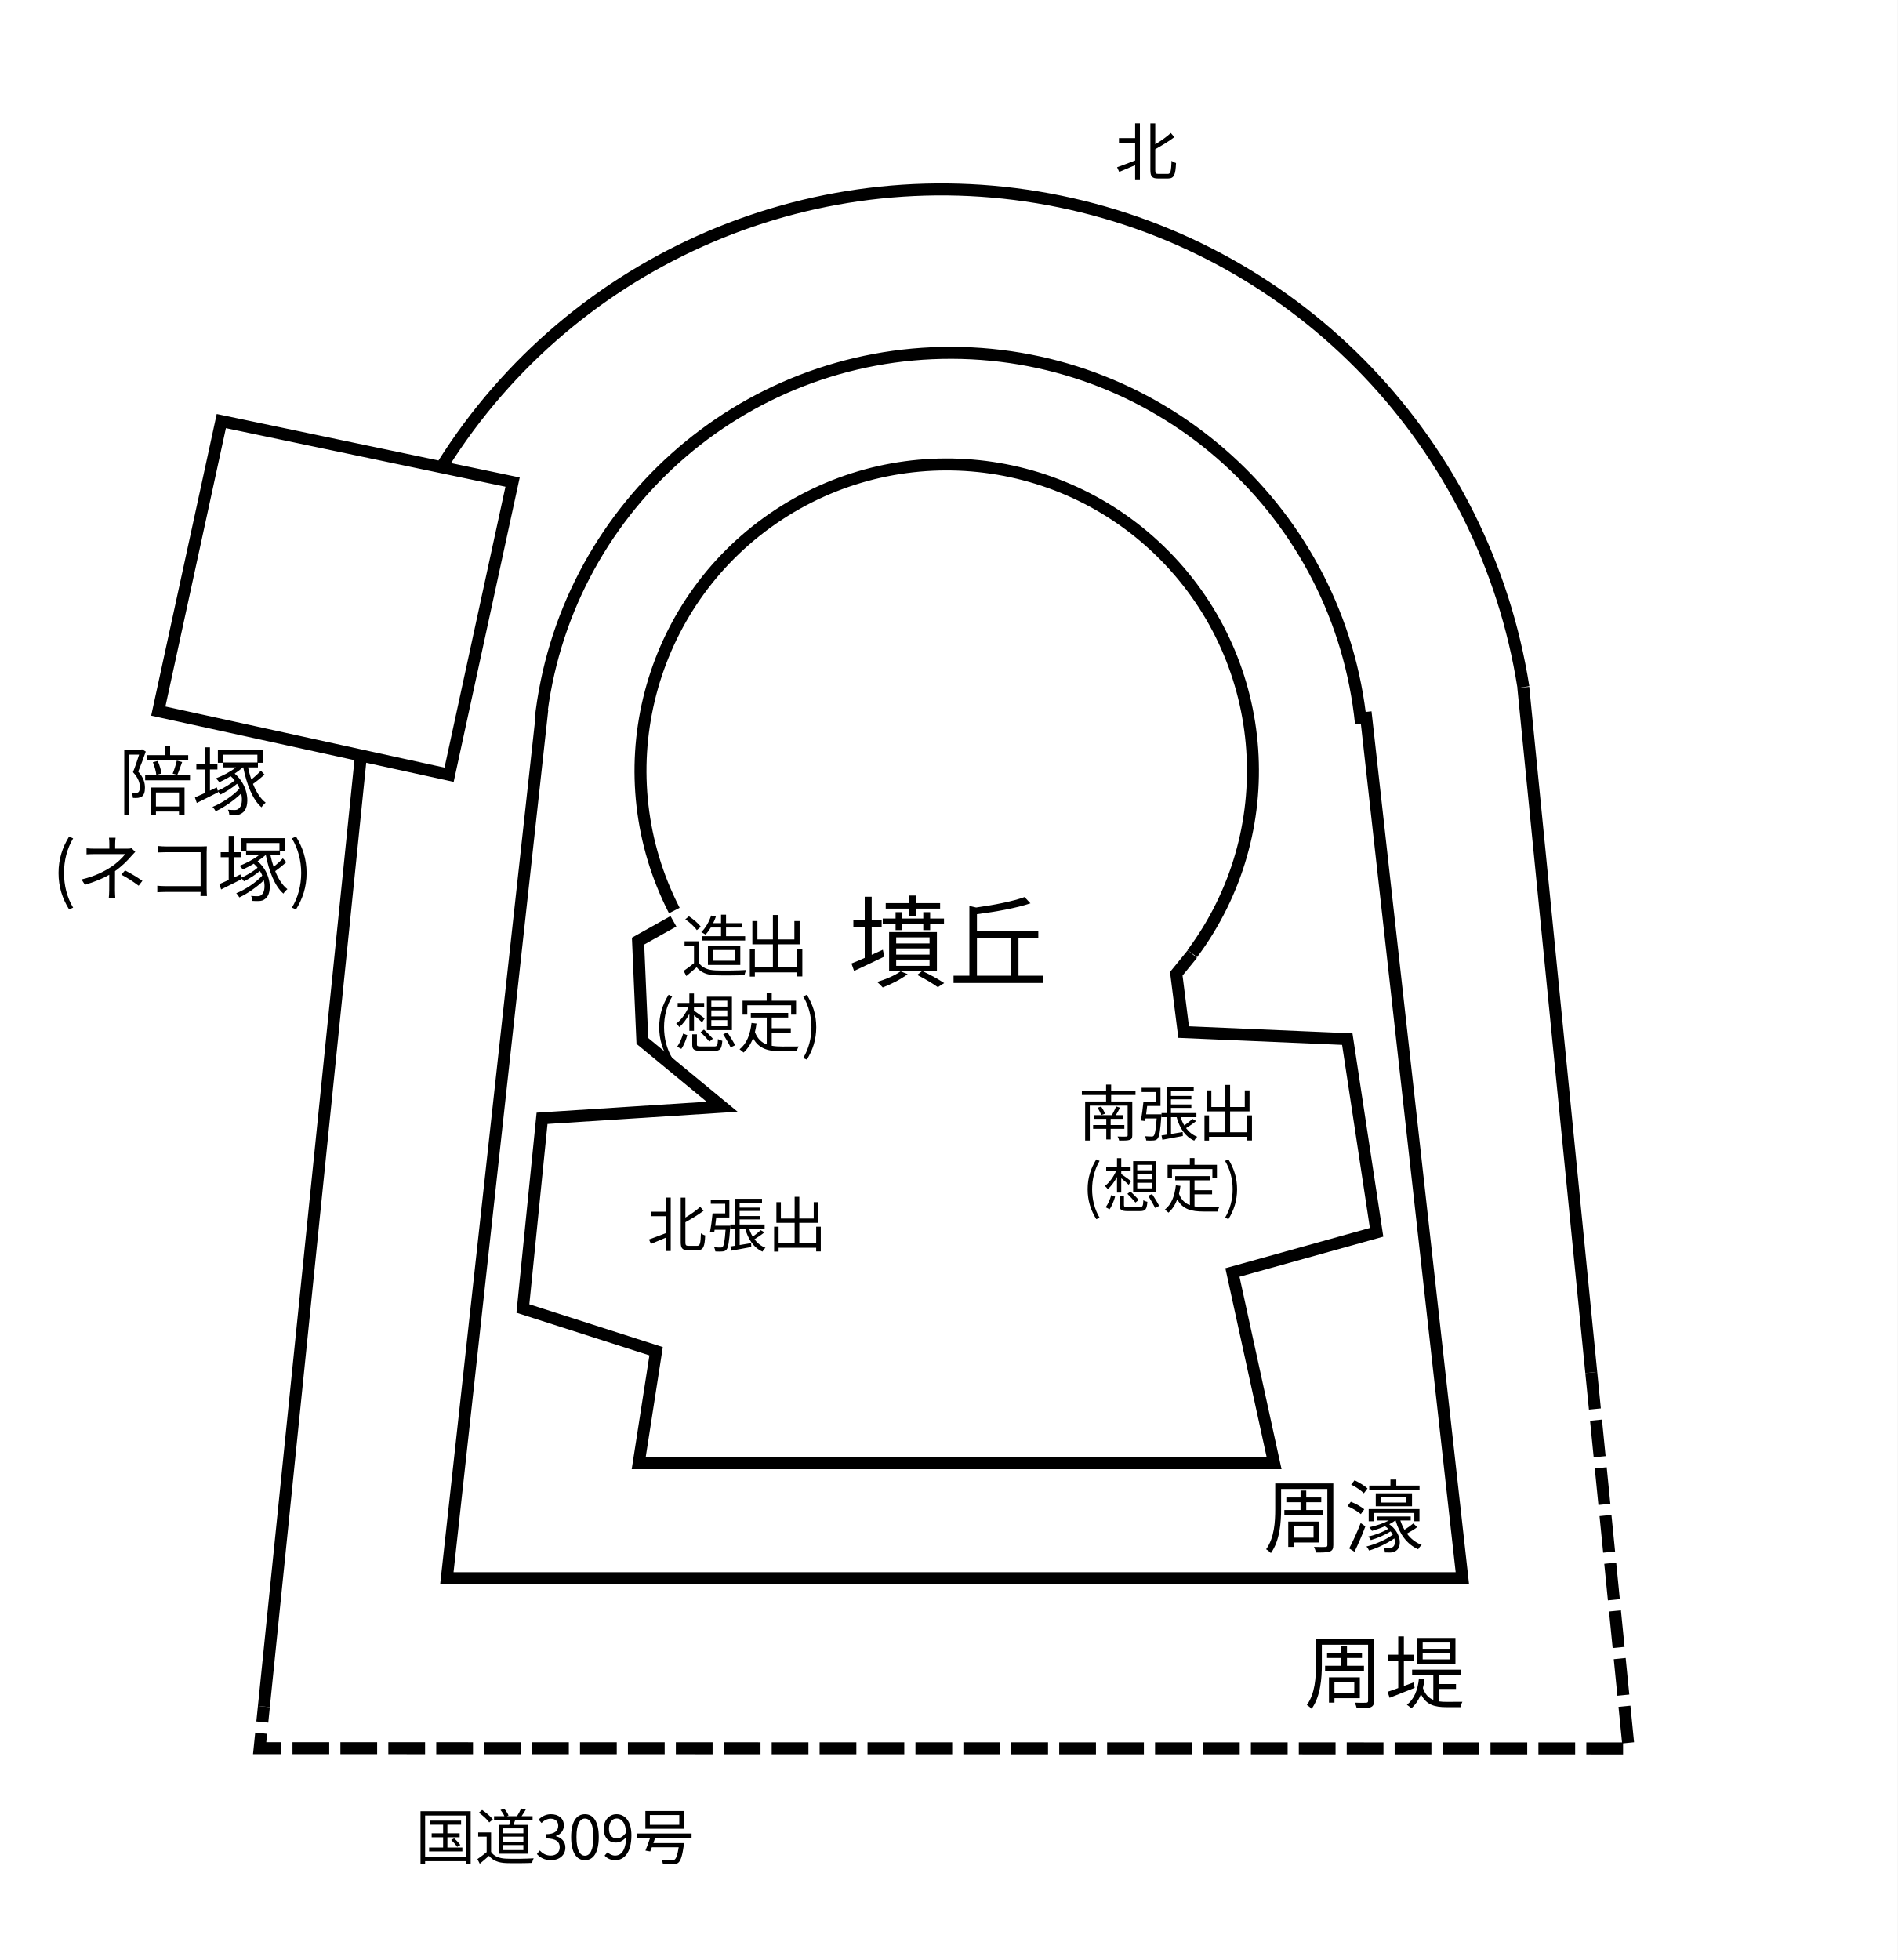
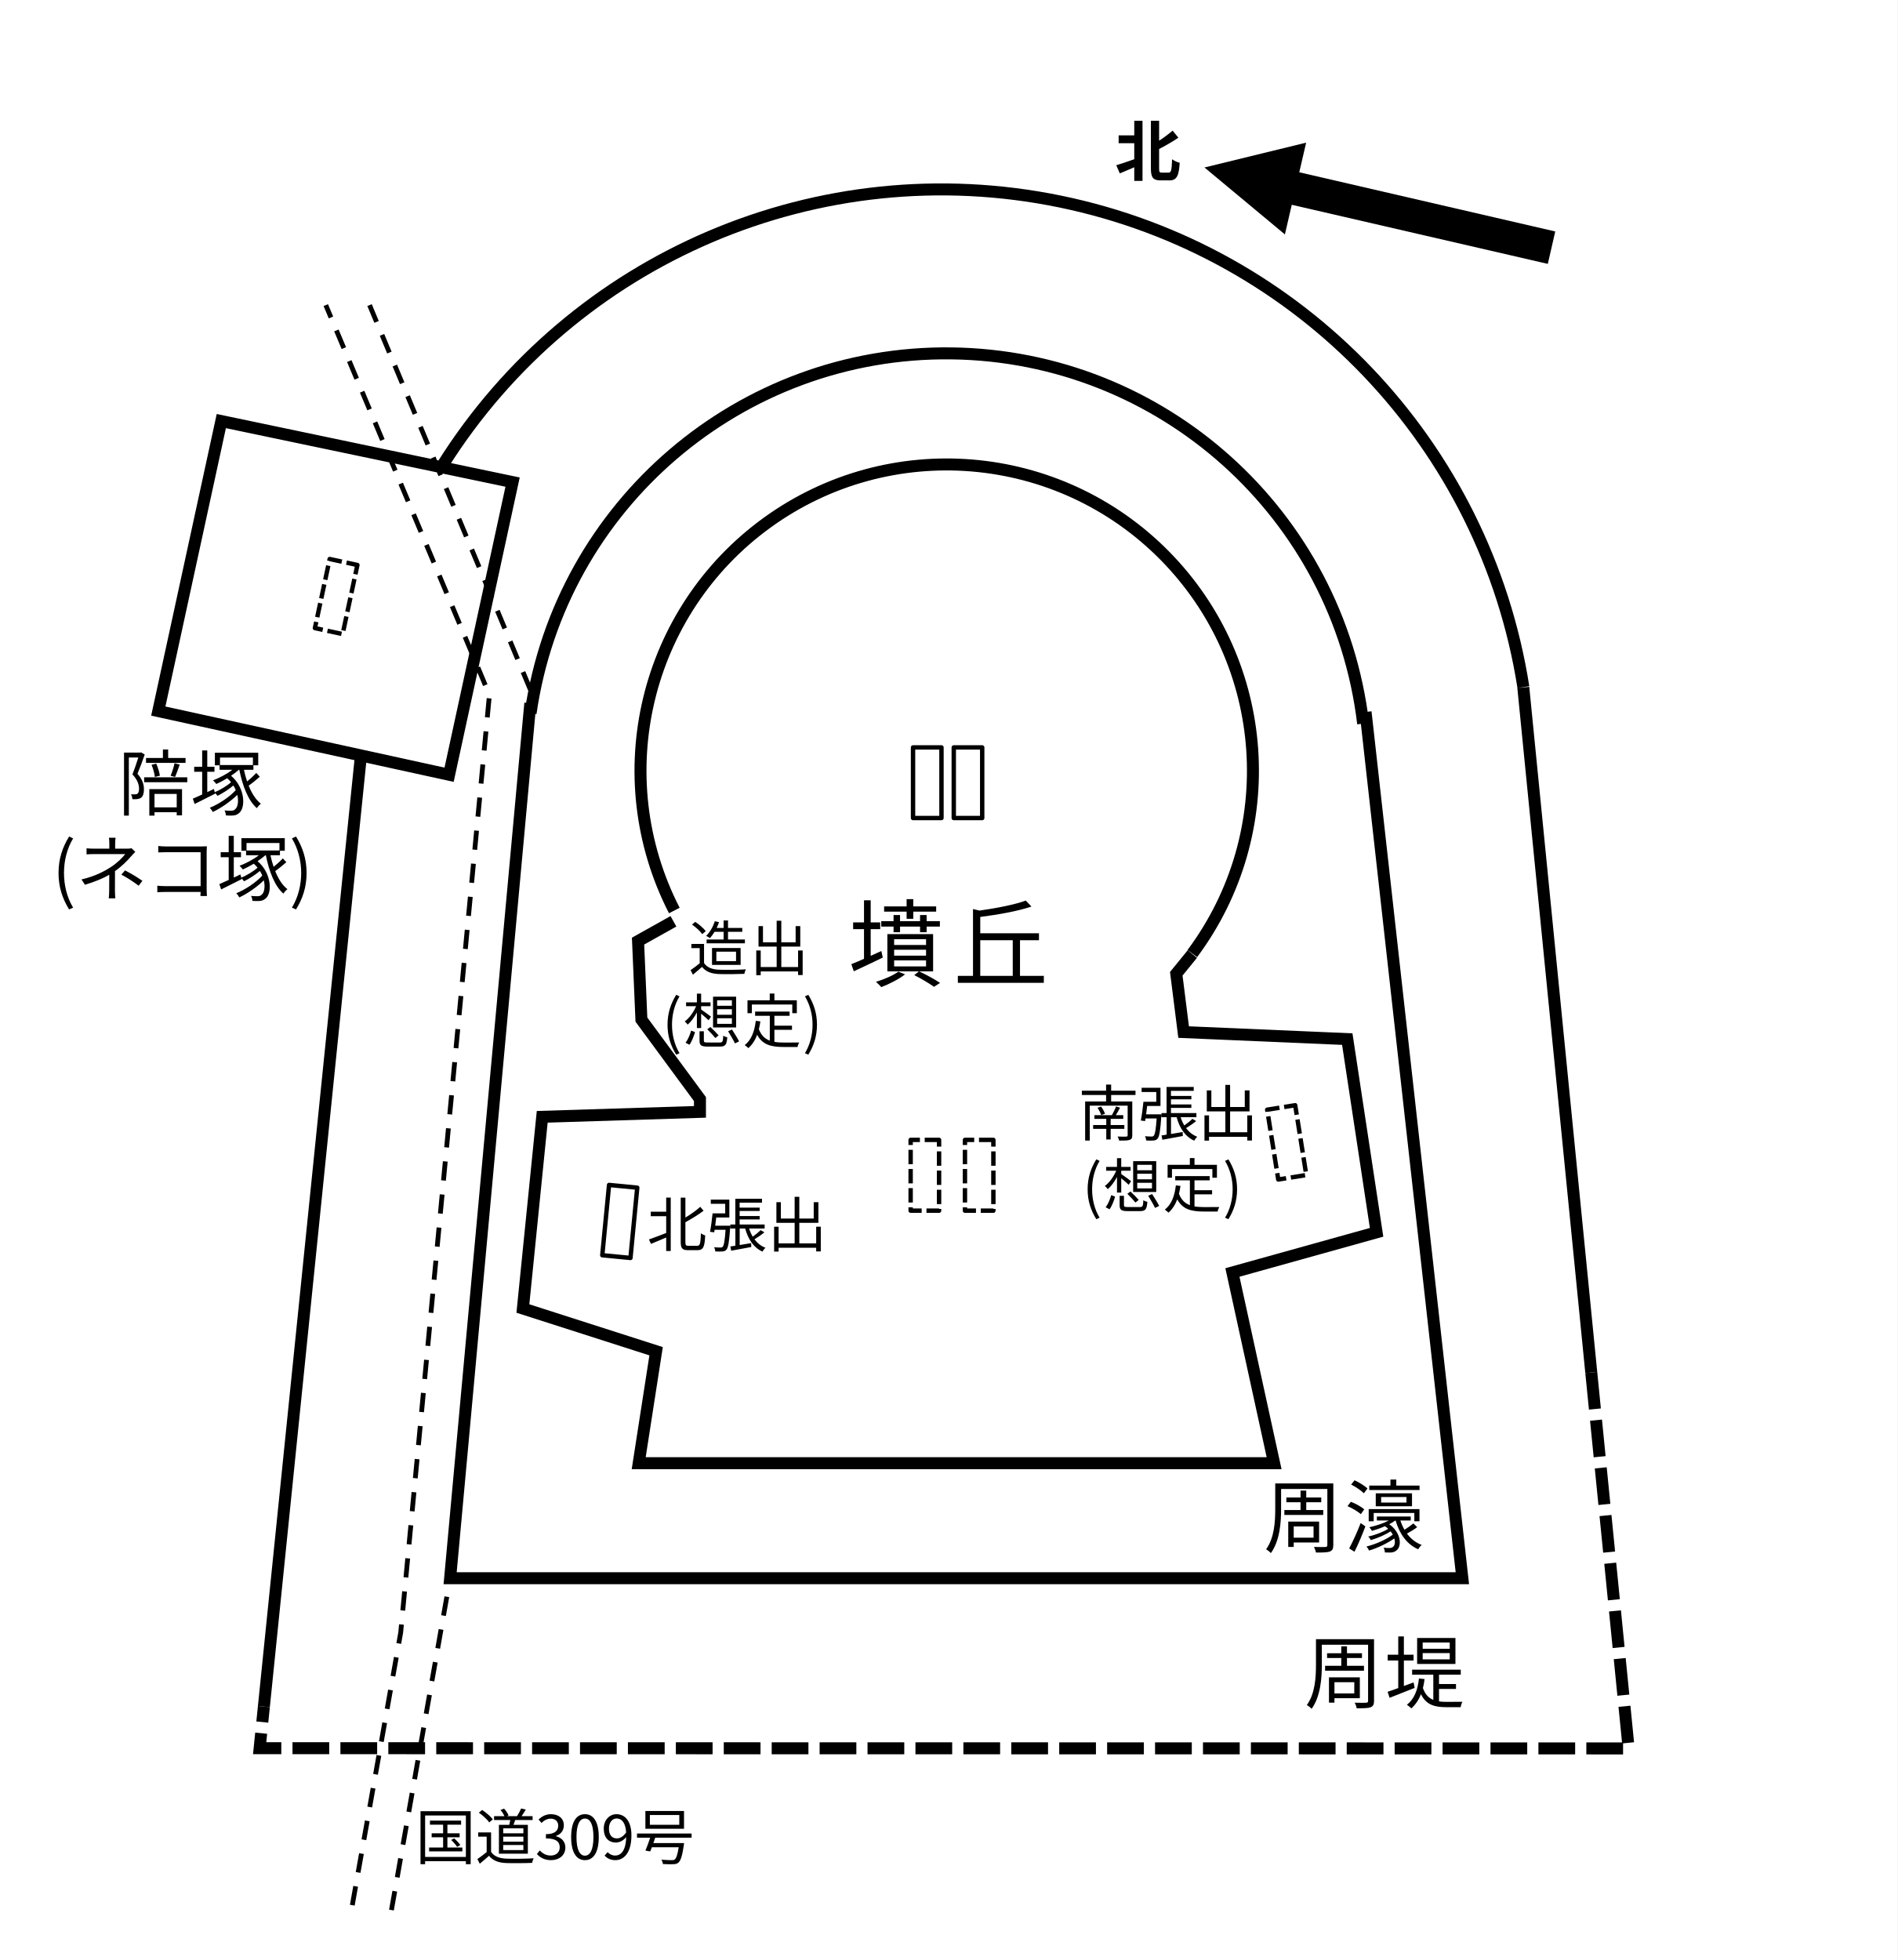
<svg xmlns="http://www.w3.org/2000/svg" width="2376" height="2454" viewBox="0 0 2376 2454">
  <rect width="2376" height="2454" fill="#ffffff" />
  <g fill="none" stroke-linejoin="miter">
-     <path stroke="#000000" stroke-width="15" d="M843.2,1153.5 798.9,1178.3 804.3,1303.3 904.2,1385.7 678.7,1400.2 654.7,1638.3 821.5,1691.8 799.7,1832.0 1595.3,1832.0 1543.1,1593.2 1723.6,1542.9 1686.9,1301.0 1482.0,1292.2 1472.8,1219.2 1492.9,1194.5M844.3,1140.0A383.4,383.4 0 1 1 1492.9,1193.9M676.7,902.9A516.5,516.5 0 0 1 1704.1,906.2M1709.8,891.4 1831.0,1976.0 559.5,1976.0 679.0,888.3M554.3,582.2A737.6,737.6 0 0 1 1907.4,860.3M277.1,527.2 641.8,603.6 562.3,970.0 198.2,890.3ZM1907.3,860.7 1992.4,1718.4M330.4,2136.7 451.4,951.0" />
+     <path stroke="#000000" stroke-width="6" stroke-dasharray="24 17.6" stroke-dashoffset="7.2" d="M407.9,382.0 612.8,870.1 501.7,2044.1 439.4,2395.0" />
+     <path stroke="#000000" stroke-width="6" stroke-dasharray="24 17.6" stroke-dashoffset="1.2" d="M462.7,382.0 665.2,866.2 563.6,1975.9 489.5,2395.0" />
+     <path stroke="#000000" stroke-width="15" d="M843.2,1153.5 798.9,1178.3 803.1,1276.6 876.4,1376.1 876.4,1392.1 678.9,1398.3 654.7,1638.3 821.5,1691.8 799.7,1832.0 1595.3,1832.0 1543.1,1593.2 1723.6,1542.9 1686.9,1301.0 1482.0,1292.2 1472.8,1219.2 1492.9,1194.5M844.3,1140.0A383.4,383.4 0 1 1 1492.9,1193.9M664.3,893.0A525.8,525.8 0 0 1 1706.8,906.0M1709.8,891.4 1831.0,1976.0 563.6,1976.0 664.0,880.4M554.3,582.2A737.6,737.6 0 0 1 1907.4,860.3M277.1,527.2 641.8,603.6 562.3,970.0 198.2,890.3ZM1907.3,860.7 1992.4,1718.4M330.4,2136.7 451.4,951.0" />
    <path stroke="#000000" stroke-width="15" stroke-dasharray="46 14" d="M1992.4,1718.4 2039.2,2189.1 325.1,2188.8 330.4,2136.7" />
  </g>
-   <text x="1396.0" y="219.0" font-size="78.51" letter-spacing="15.0" font-family="'Meiryo', 'Yu Gothic', 'Noto Sans CJK JP', sans-serif">北</text>
-   <text x="148.0" y="1013.0" font-size="93.55" font-family="'Meiryo', 'Yu Gothic', 'Noto Sans CJK JP', sans-serif">陪塚</text>
+   <path fill="#000000" d="M1508.1,209.7 1635.4,178.6 1626.8,215.7 1947.3,289.8 1938.0,330.4 1617.4,256.4 1608.8,293.5Z" />
+   <g fill="none" stroke="#000000" stroke-width="5.5" stroke-linejoin="round">
+     <path d="M1178.8,935.8 1143.2,935.8 1143.2,1024.2 1178.8,1024.2Z" />
+     <path d="M1229.8,935.8 1194.2,935.8 1194.2,1024.2 1229.8,1024.2Z" />
+     <path stroke-dasharray="18 6" stroke-dashoffset="0.0" d="M1175.8,1427.2 1140.2,1427.2 1140.2,1515.8 1175.8,1515.8Z" />
+     <path stroke-dasharray="18 6" stroke-dashoffset="0.0" d="M1243.8,1427.2 1208.2,1427.2 1208.2,1515.8 1243.8,1515.8Z" />
+     <path stroke-dasharray="18 6" stroke-dashoffset="4.0" d="M1621.7,1383.8 1586.6,1389.4 1600.5,1476.8 1635.6,1471.2Z" />
+     <path d="M797.9,1487.0 762.6,1483.6 754.1,1571.6 789.4,1575.0Z" />
+     <path stroke-dasharray="18 6" stroke-dashoffset="4.0" d="M447.5,707.4 412.8,699.9 394.3,786.4 429.0,793.9Z" />
+   </g>
+   <text x="1396.0" y="220.0" font-size="82.56" letter-spacing="3.0" font-weight="bold" font-family="'Meiryo', 'Yu Gothic', 'Noto Sans CJK JP', sans-serif">北</text>
+   <text x="148.0" y="1014.0" font-size="90.0" letter-spacing="1.0" font-family="'Meiryo', 'Yu Gothic', 'Noto Sans CJK JP', sans-serif">陪塚</text>
  <text x="65.0" y="1121.0" font-size="90.03" letter-spacing="-0.5" font-family="'Meiryo', 'Yu Gothic', 'Noto Sans CJK JP', sans-serif">(ネコ塚)</text>
-   <text x="853.0" y="1216.0" font-size="84.3" letter-spacing="-8.0" font-family="'Meiryo', 'Yu Gothic', 'Noto Sans CJK JP', sans-serif">造出</text>
-   <text x="818.0" y="1311.0" font-size="80.11" letter-spacing="-1.0" font-family="'Meiryo', 'Yu Gothic', 'Noto Sans CJK JP', sans-serif">(想定)</text>
-   <text x="1062.0" y="1226.0" font-size="124.69" letter-spacing="1.0" font-family="'Meiryo', 'Yu Gothic', 'Noto Sans CJK JP', sans-serif">墳丘</text>
+   <text x="862.0" y="1215.0" font-size="74.48" letter-spacing="2.0" font-family="'Meiryo', 'Yu Gothic', 'Noto Sans CJK JP', sans-serif">造出</text>
+   <text x="829.0" y="1306.0" font-size="73.89" letter-spacing="1.0" font-family="'Meiryo', 'Yu Gothic', 'Noto Sans CJK JP', sans-serif">(想定)</text>
+   <text x="1062.0" y="1226.0" font-size="119.34" letter-spacing="12.0" font-family="'Meiryo', 'Yu Gothic', 'Noto Sans CJK JP', sans-serif">墳丘</text>
  <text x="1350.0" y="1422.0" font-size="76.24" letter-spacing="-1.5" font-family="'Meiryo', 'Yu Gothic', 'Noto Sans CJK JP', sans-serif">南張出</text>
  <text x="1355.0" y="1512.0" font-size="73.89" letter-spacing="1.0" font-family="'Meiryo', 'Yu Gothic', 'Noto Sans CJK JP', sans-serif">(想定)</text>
  <text x="810.0" y="1561.0" font-size="74.9" letter-spacing="0.5" font-family="'Meiryo', 'Yu Gothic', 'Noto Sans CJK JP', sans-serif">北張出</text>
  <text x="1582.0" y="1936.0" font-size="99.33" letter-spacing="2.0" font-family="'Meiryo', 'Yu Gothic', 'Noto Sans CJK JP', sans-serif">周濠</text>
  <text x="1633.0" y="2131.0" font-size="99.33" letter-spacing="2.0" font-family="'Meiryo', 'Yu Gothic', 'Noto Sans CJK JP', sans-serif">周堤</text>
  <text x="520.0" y="2328.0" font-size="75.82" letter-spacing="-0.8" font-family="'Meiryo', 'Yu Gothic', 'Noto Sans CJK JP', sans-serif">国道309号</text>
</svg>
